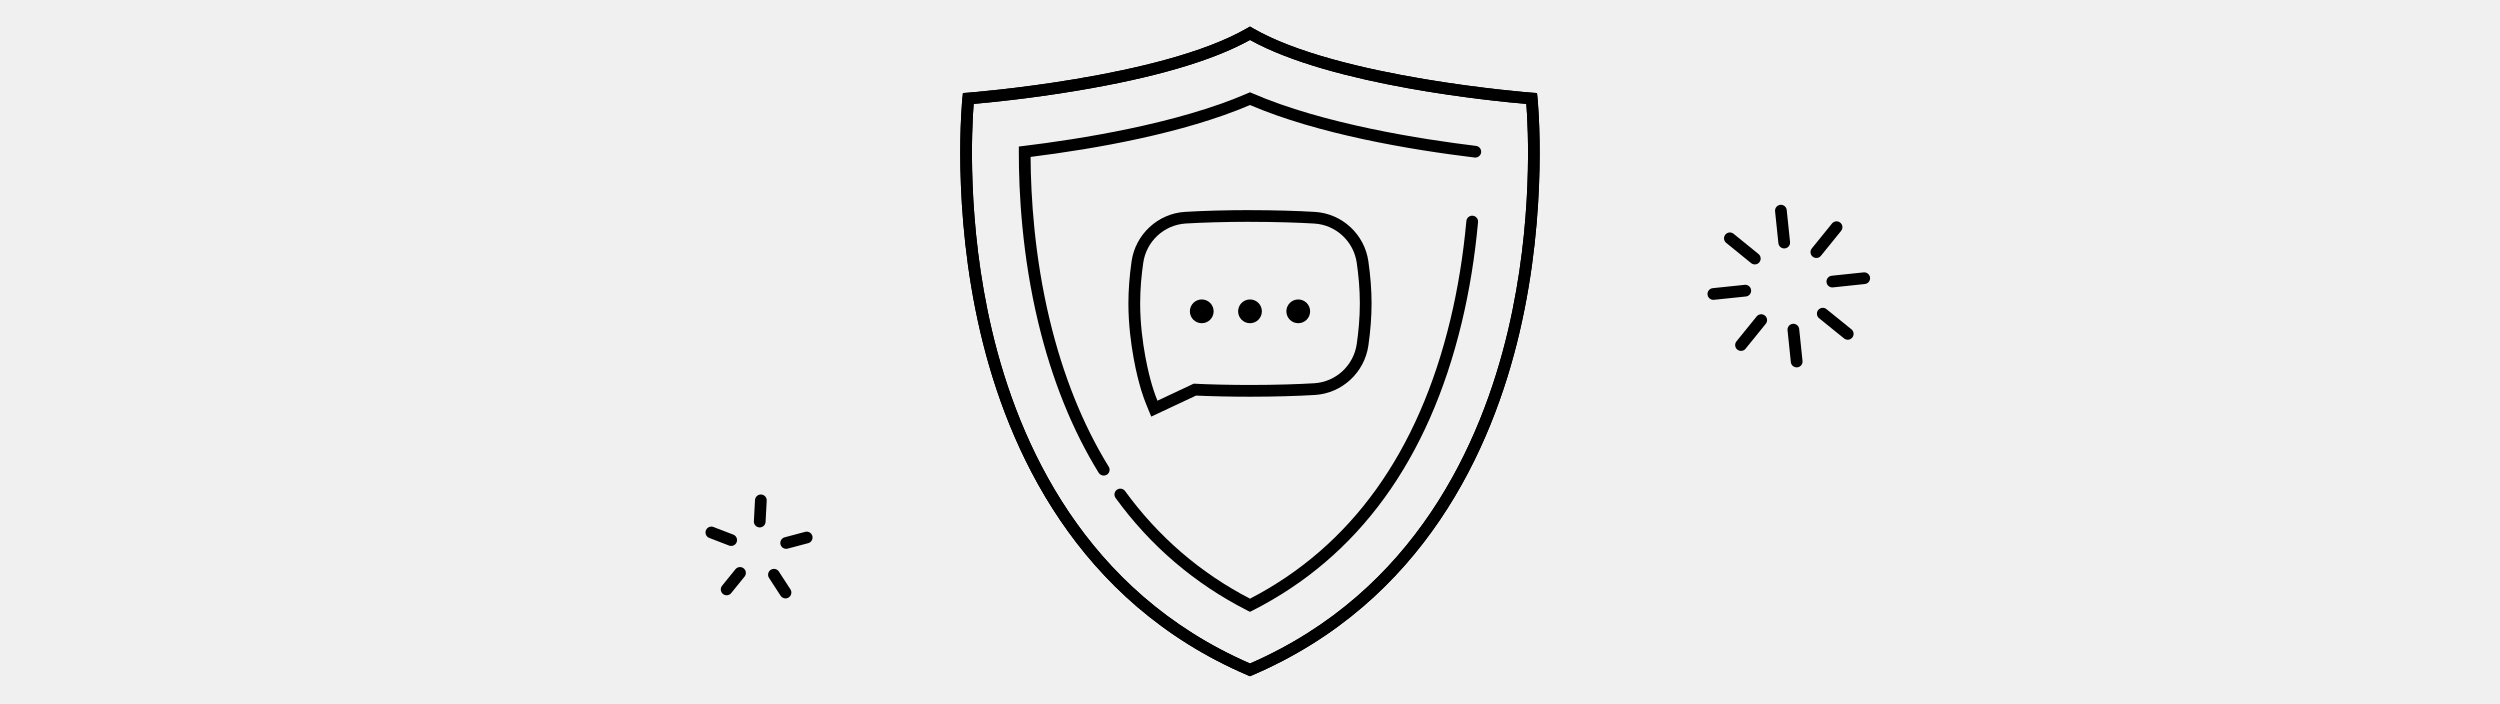
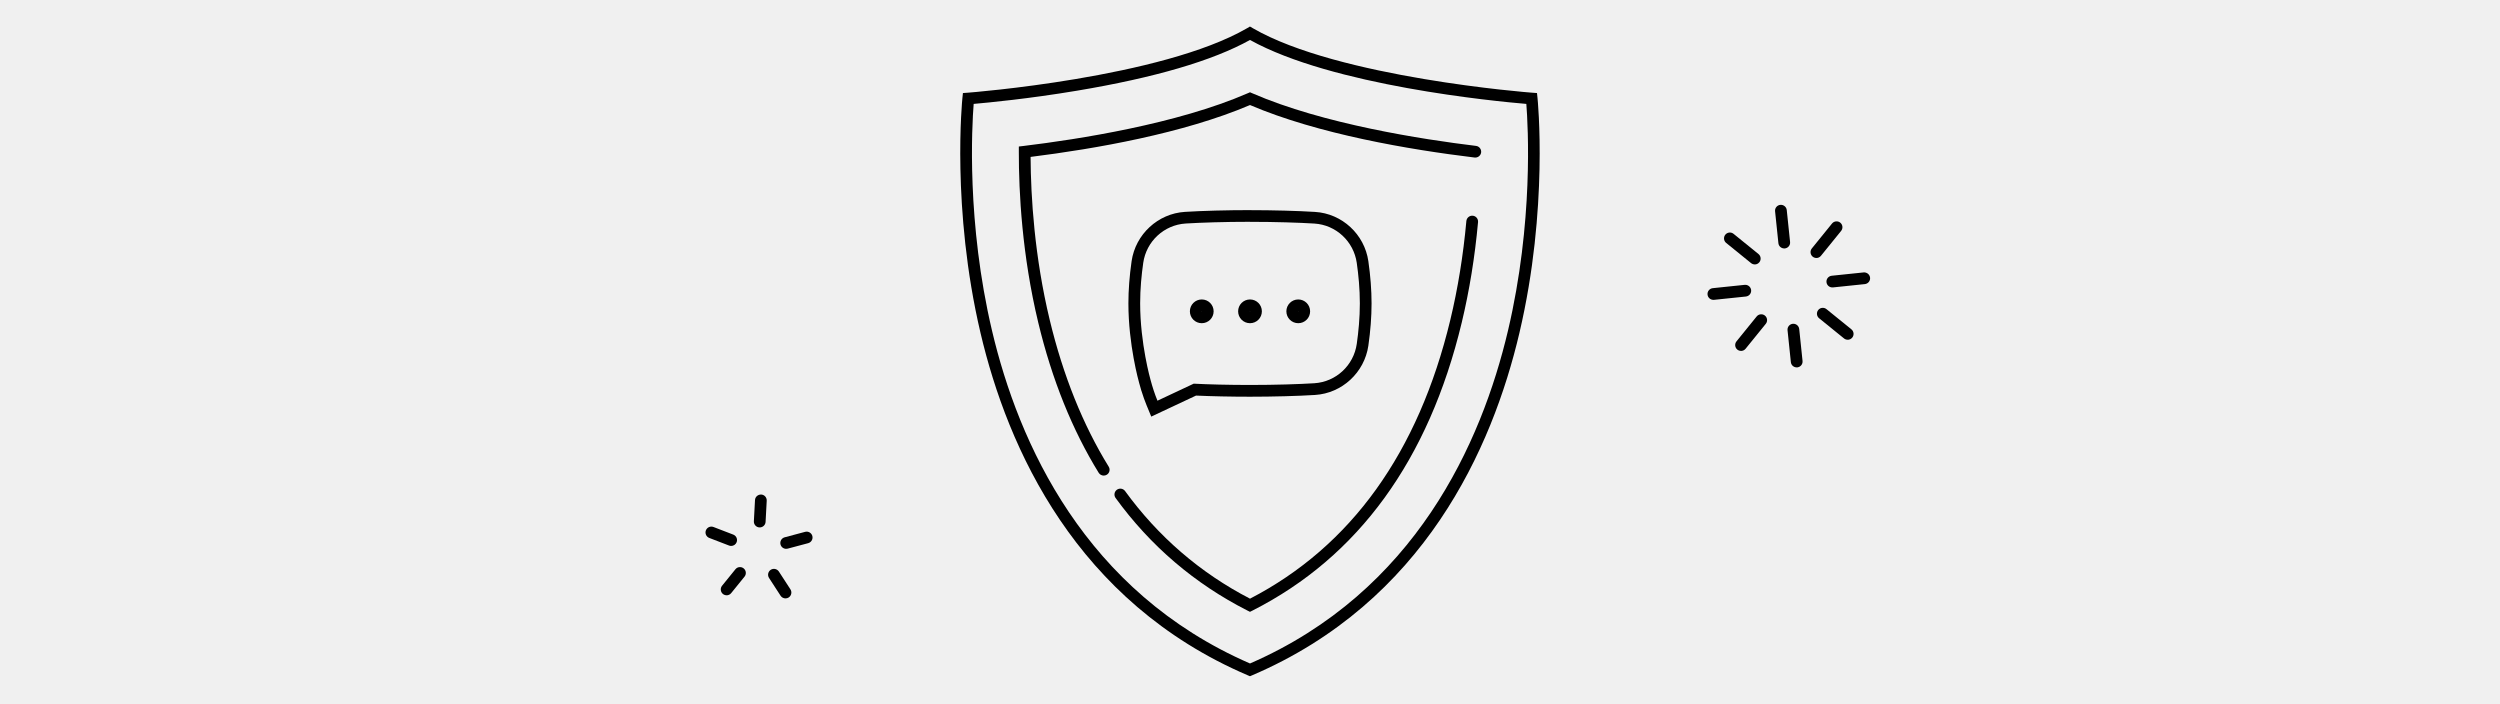
<svg xmlns="http://www.w3.org/2000/svg" id="Layer_2" data-name="Layer 2" viewBox="0 0 640 180">
  <defs>
    <style>
-       .cls-1 {
-         fill: none;
-         stroke: #000;
-         stroke-linecap: round;
-         stroke-miterlimit: 10;
-         stroke-width: 3px;
-       }
- 
-       .cls-2, .cls-3 {
+       .cls-1, .cls-2 {
        stroke-width: 0px;
      }

-       .cls-3 {
+       .cls-2 {
        fill: #fff;
        opacity: 0;
      }
    </style>
  </defs>
  <g id="Layer_2-2" data-name="Layer 2">
    <g>
-       <rect class="cls-3" width="640" height="180" />
+       <rect class="cls-2" width="640" height="180" />
      <g>
-         <path class="cls-2" d="M320,173.12l-.59-.25c-43.92-18.8-61.44-58.04-68.4-87.64-7.51-31.96-4.66-59.89-4.63-60.17l.13-1.24,1.25-.09c.49-.04,49.58-3.82,71.48-16.5l.75-.44.75.44c21.91,12.68,70.99,16.47,71.48,16.5l1.25.09.13,1.24c.03.28,2.89,28.21-4.63,60.17-6.96,29.61-24.48,68.84-68.4,87.64l-.59.25ZM249.26,26.6c-.45,5.69-1.84,30.32,4.69,58.02,6.78,28.77,23.74,66.84,66.05,85.23,42.3-18.39,59.27-56.47,66.05-85.23,6.53-27.7,5.14-52.32,4.69-58.02-7.99-.67-49.72-4.68-70.74-16.37-9.51,5.29-24.39,9.66-44.24,12.98-12.33,2.07-22.94,3.08-26.5,3.39Z" />
-         <path class="cls-2" d="M320,173.12l-.59-.25c-43.92-18.8-61.44-58.04-68.4-87.64-7.51-31.96-4.66-59.89-4.63-60.17l.13-1.24,1.25-.09c.49-.04,49.58-3.82,71.48-16.5l.75-.44.75.44c21.91,12.68,70.99,16.47,71.48,16.5l1.25.09.13,1.24c.03.28,2.89,28.21-4.63,60.17-6.96,29.61-24.48,68.84-68.4,87.64l-.59.25ZM249.26,26.6c-.45,5.69-1.84,30.32,4.69,58.02,6.78,28.77,23.74,66.84,66.05,85.23,42.3-18.39,59.27-56.47,66.05-85.23,6.53-27.7,5.14-52.32,4.69-58.02-7.99-.67-49.72-4.68-70.74-16.37-9.51,5.29-24.39,9.66-44.24,12.98-12.33,2.07-22.94,3.08-26.5,3.39Z" />
-         <path class="cls-2" d="M282.55,121.75c-.5,0-.99-.25-1.28-.71-6.76-10.95-11.97-23.88-15.47-38.43-4.15-17.25-5-33.33-4.98-43.77v-1.33s1.32-.16,1.32-.16c13.62-1.65,39.16-5.59,57.26-13.47l.6-.26.6.26c18.1,7.88,43.64,11.82,57.26,13.47.82.1,1.41.85,1.31,1.67-.1.82-.85,1.4-1.67,1.31-16.64-2.02-40.03-5.98-57.5-13.44-17.01,7.26-39.64,11.21-56.17,13.28.06,10.29.99,25.49,4.9,41.74,3.43,14.24,8.51,26.88,15.1,37.56.44.71.22,1.63-.49,2.06-.25.15-.52.22-.79.22Z" />
-         <path class="cls-2" d="M320,156.63l-.68-.34c-13.46-6.84-24.81-16.53-33.73-28.81-.49-.67-.34-1.61.33-2.1.67-.49,1.61-.34,2.1.33,8.49,11.68,19.24,20.95,31.98,27.55,25.86-13.39,43.11-37.4,51.28-71.36,1.93-8.01,3.31-16.53,4.11-25.32.08-.83.82-1.43,1.63-1.36.83.08,1.43.8,1.36,1.63-.81,8.93-2.22,17.59-4.18,25.75-8.45,35.15-26.46,59.94-53.51,73.68l-.68.34Z" />
-         <path class="cls-2" d="M320,56.79c6.53,0,12.55.2,16.47.44,5.55.34,10.07,4.56,10.86,10.06.44,3.07.79,6.66.79,10.38s-.35,7.32-.79,10.38c-.79,5.5-5.32,9.71-10.86,10.06-3.92.24-9.94.44-16.47.44-5.44,0-10.78-.14-14.41-.33l-9.28,4.36c-.69-1.67-1.28-3.49-1.77-5.33,0,0,0,0,0,0,0,0-2.66-9.28-2.66-19.59,0-3.73.35-7.32.79-10.38.79-5.5,5.32-9.71,10.86-10.06,3.92-.24,9.94-.44,16.47-.44M320,53.79c-5.89,0-12.12.17-16.66.45-6.91.43-12.65,5.74-13.65,12.62-.54,3.77-.82,7.41-.82,10.81,0,10.62,2.66,20.02,2.77,20.42l.14.49c.07.25.14.5.21.74l.2.71h.01c.41,1.34.86,2.58,1.32,3.71l1.2,2.91,2.85-1.34,8.61-4.04c3.92.18,9.02.29,13.81.29,5.9,0,12.13-.17,16.66-.45,6.91-.43,12.65-5.74,13.65-12.62.54-3.77.82-7.41.82-10.81s-.28-7.04-.82-10.81c-.99-6.89-6.73-12.2-13.65-12.62-4.54-.28-10.77-.45-16.66-.45h0Z" />
+         <path class="cls-1" d="M320,173.12l-.59-.25c-43.92-18.8-61.44-58.04-68.4-87.64-7.51-31.96-4.66-59.89-4.63-60.17l.13-1.24,1.25-.09c.49-.04,49.58-3.82,71.48-16.5l.75-.44.75.44c21.91,12.68,70.99,16.47,71.48,16.5l1.25.09.13,1.24c.03.28,2.89,28.21-4.63,60.17-6.96,29.61-24.48,68.84-68.4,87.64l-.59.25ZM249.26,26.6c-.45,5.69-1.84,30.32,4.69,58.02,6.78,28.77,23.74,66.84,66.05,85.23,42.3-18.39,59.27-56.47,66.05-85.23,6.53-27.7,5.14-52.32,4.69-58.02-7.99-.67-49.72-4.68-70.74-16.37-9.51,5.29-24.39,9.66-44.24,12.98-12.33,2.07-22.94,3.08-26.5,3.39Z" />
+         <path class="cls-1" d="M282.55,121.75c-.5,0-.99-.25-1.28-.71-6.76-10.95-11.97-23.88-15.47-38.43-4.15-17.25-5-33.33-4.98-43.77v-1.33s1.32-.16,1.32-.16c13.62-1.65,39.16-5.59,57.26-13.47l.6-.26.6.26c18.1,7.88,43.64,11.82,57.26,13.47.82.1,1.41.85,1.31,1.67-.1.82-.85,1.4-1.67,1.31-16.64-2.02-40.03-5.98-57.5-13.44-17.01,7.26-39.64,11.21-56.17,13.28.06,10.29.99,25.49,4.9,41.74,3.43,14.24,8.51,26.88,15.1,37.56.44.71.22,1.63-.49,2.06-.25.15-.52.22-.79.22Z" />
+         <path class="cls-1" d="M320,156.63l-.68-.34c-13.46-6.84-24.81-16.53-33.73-28.81-.49-.67-.34-1.61.33-2.1.67-.49,1.61-.34,2.1.33,8.49,11.68,19.24,20.95,31.98,27.55,25.86-13.39,43.11-37.4,51.28-71.36,1.93-8.01,3.31-16.53,4.11-25.32.08-.83.82-1.43,1.63-1.36.83.08,1.43.8,1.36,1.63-.81,8.93-2.22,17.59-4.18,25.75-8.45,35.15-26.46,59.94-53.51,73.68l-.68.34Z" />
+         <path class="cls-1" d="M320,56.79c6.53,0,12.55.2,16.47.44,5.55.34,10.07,4.56,10.86,10.06.44,3.07.79,6.66.79,10.38s-.35,7.32-.79,10.38c-.79,5.5-5.32,9.71-10.86,10.06-3.92.24-9.94.44-16.47.44-5.44,0-10.78-.14-14.41-.33l-9.28,4.36c-.69-1.67-1.28-3.49-1.77-5.33,0,0,0,0,0,0,0,0-2.66-9.28-2.66-19.59,0-3.73.35-7.32.79-10.38.79-5.5,5.32-9.71,10.86-10.06,3.92-.24,9.94-.44,16.47-.44M320,53.79c-5.89,0-12.12.17-16.66.45-6.91.43-12.65,5.74-13.65,12.62-.54,3.77-.82,7.41-.82,10.81,0,10.62,2.66,20.02,2.77,20.42l.14.49c.07.25.14.5.21.74l.2.71h.01c.41,1.34.86,2.58,1.32,3.71l1.2,2.91,2.85-1.34,8.61-4.04c3.92.18,9.02.29,13.81.29,5.9,0,12.13-.17,16.66-.45,6.91-.43,12.65-5.74,13.65-12.62.54-3.77.82-7.41.82-10.81s-.28-7.04-.82-10.81c-.99-6.89-6.73-12.2-13.65-12.62-4.54-.28-10.77-.45-16.66-.45h0Z" />
        <g>
-           <path class="cls-2" d="M307.65,79.66s.04.02.04.04-.02.04-.04.04-.04-.02-.04-.04.02-.04.04-.04M307.65,76.66c-1.68,0-3.04,1.36-3.04,3.04s1.36,3.04,3.04,3.04,3.04-1.36,3.04-3.04-1.36-3.04-3.04-3.04h0Z" />
-           <path class="cls-2" d="M320,79.66s.04.02.04.04-.02.04-.04.04-.04-.02-.04-.04.02-.04.04-.04M320,76.66c-1.68,0-3.04,1.36-3.04,3.04s1.36,3.04,3.04,3.04,3.04-1.36,3.04-3.04-1.36-3.04-3.04-3.04h0Z" />
-           <path class="cls-2" d="M332.35,79.66s.04.02.04.04-.02.04-.04.04-.04-.02-.04-.04.02-.04.04-.04M332.35,76.66c-1.68,0-3.04,1.36-3.04,3.04s1.36,3.04,3.04,3.04,3.04-1.36,3.04-3.04-1.36-3.04-3.04-3.04h0Z" />
+           <path class="cls-1" d="M307.65,79.66s.04.02.04.04-.02.04-.04.04-.04-.02-.04-.04.02-.04.04-.04M307.65,76.66c-1.68,0-3.04,1.36-3.04,3.04s1.36,3.04,3.04,3.04,3.04-1.36,3.04-3.04-1.36-3.04-3.04-3.04h0Z" />
+           <path class="cls-1" d="M320,79.66s.04.02.04.04-.02.04-.04.04-.04-.02-.04-.04.02-.04.04-.04M320,76.66c-1.68,0-3.04,1.36-3.04,3.04s1.36,3.04,3.04,3.04,3.04-1.36,3.04-3.04-1.36-3.04-3.04-3.04h0Z" />
+           <path class="cls-1" d="M332.35,79.66s.04.02.04.04-.02.04-.04.04-.04-.02-.04-.04.02-.04.04-.04M332.35,76.66c-1.68,0-3.04,1.36-3.04,3.04s1.36,3.04,3.04,3.04,3.04-1.36,3.04-3.04-1.36-3.04-3.04-3.04h0Z" />
        </g>
      </g>
      <g>
-         <line class="cls-1" x1="445.7" y1="88.33" x2="450.87" y2="81.95" />
-         <line class="cls-1" x1="438.62" y1="75.26" x2="446.79" y2="74.41" />
-         <line class="cls-1" x1="442.85" y1="61.01" x2="449.23" y2="66.19" />
-         <line class="cls-1" x1="455.91" y1="53.93" x2="456.76" y2="62.1" />
-         <line class="cls-1" x1="470.16" y1="58.16" x2="464.99" y2="64.54" />
-         <line class="cls-1" x1="477.24" y1="71.22" x2="469.08" y2="72.08" />
-         <line class="cls-1" x1="473.02" y1="85.47" x2="466.63" y2="80.3" />
-         <line class="cls-1" x1="459.95" y1="92.55" x2="459.1" y2="84.39" />
+         <path class="cls-1" d="M445.7,89.83c-.33,0-.67-.11-.94-.33-.64-.52-.74-1.47-.22-2.11l5.17-6.38c.52-.64,1.47-.74,2.11-.22.64.52.74,1.47.22,2.11l-5.17,6.38c-.3.37-.73.56-1.17.56Z" />
+         <path class="cls-1" d="M438.62,76.76c-.76,0-1.41-.57-1.49-1.34-.09-.82.51-1.56,1.34-1.65l8.17-.85c.81-.08,1.56.51,1.65,1.34.09.82-.51,1.56-1.34,1.65l-8.17.85c-.05,0-.11,0-.16,0Z" />
+         <path class="cls-1" d="M449.22,67.69c-.33,0-.67-.11-.94-.33l-6.38-5.17c-.64-.52-.74-1.47-.22-2.11.52-.64,1.47-.74,2.11-.22l6.38,5.17c.64.52.74,1.47.22,2.11-.3.37-.73.56-1.17.56Z" />
+         <path class="cls-1" d="M456.76,63.6c-.76,0-1.41-.57-1.49-1.34l-.85-8.17c-.09-.82.51-1.56,1.34-1.65.82-.07,1.56.51,1.65,1.34l.85,8.17c.09.82-.51,1.56-1.34,1.65-.05,0-.11,0-.16,0Z" />
+         <path class="cls-1" d="M464.99,66.04c-.33,0-.67-.11-.94-.33-.64-.52-.74-1.47-.22-2.11l5.17-6.38c.52-.64,1.47-.74,2.11-.22.64.52.74,1.47.22,2.11l-5.17,6.38c-.3.37-.73.56-1.17.56Z" />
+         <path class="cls-1" d="M469.07,73.58c-.76,0-1.41-.57-1.49-1.34-.09-.82.51-1.56,1.34-1.65l8.17-.85c.81-.07,1.56.51,1.65,1.34.09.82-.51,1.56-1.34,1.65l-8.17.85c-.05,0-.11,0-.16,0Z" />
+         <path class="cls-1" d="M473.01,86.97c-.33,0-.67-.11-.94-.33l-6.38-5.17c-.64-.52-.74-1.47-.22-2.11.52-.65,1.47-.74,2.11-.22l6.38,5.17c.64.52.74,1.47.22,2.11-.3.37-.73.56-1.17.56Z" />
+         <path class="cls-1" d="M459.95,94.05c-.76,0-1.41-.57-1.49-1.34l-.85-8.17c-.09-.82.51-1.56,1.34-1.65.81-.08,1.56.51,1.65,1.34l.85,8.17c.09.82-.51,1.56-1.34,1.65-.05,0-.11,0-.16,0Z" />
      </g>
      <g>
-         <line class="cls-1" x1="186.02" y1="150.89" x2="189.44" y2="146.67" />
-         <line class="cls-1" x1="182.11" y1="136.31" x2="187.18" y2="138.26" />
-         <line class="cls-1" x1="194.78" y1="128.09" x2="194.49" y2="133.52" />
-         <line class="cls-1" x1="206.51" y1="137.6" x2="201.26" y2="139" />
-         <line class="cls-1" x1="201.09" y1="151.69" x2="198.13" y2="147.13" />
+         <path class="cls-1" d="M186.01,152.39c-.33,0-.67-.11-.94-.33-.64-.52-.74-1.47-.22-2.11l3.42-4.22c.52-.65,1.47-.74,2.11-.22.64.52.74,1.47.22,2.11l-3.42,4.22c-.3.37-.73.56-1.17.56Z" />
+         <path class="cls-1" d="M187.18,139.76c-.18,0-.36-.03-.54-.1l-5.07-1.95c-.77-.3-1.16-1.17-.86-1.94.3-.77,1.17-1.16,1.94-.86l5.07,1.95c.77.3,1.16,1.17.86,1.94-.23.6-.8.96-1.4.96Z" />
+         <path class="cls-1" d="M194.49,135.02s-.05,0-.08,0c-.83-.04-1.46-.75-1.42-1.58l.29-5.42c.04-.83.75-1.44,1.58-1.42.83.04,1.46.75,1.42,1.58l-.29,5.42c-.04.8-.71,1.42-1.5,1.42Z" />
+         <path class="cls-1" d="M201.26,140.5c-.66,0-1.27-.44-1.45-1.11-.21-.8.26-1.62,1.06-1.84l5.25-1.4c.8-.21,1.62.26,1.84,1.06.21.8-.26,1.62-1.06,1.84l-5.25,1.4c-.13.03-.26.05-.39.05Z" />
+         <path class="cls-1" d="M201.09,153.19c-.49,0-.97-.24-1.26-.68l-2.96-4.56c-.45-.7-.25-1.62.44-2.08.69-.45,1.62-.25,2.08.44l2.96,4.56c.45.7.25,1.62-.44,2.08-.25.16-.54.24-.82.24Z" />
      </g>
    </g>
  </g>
</svg>
